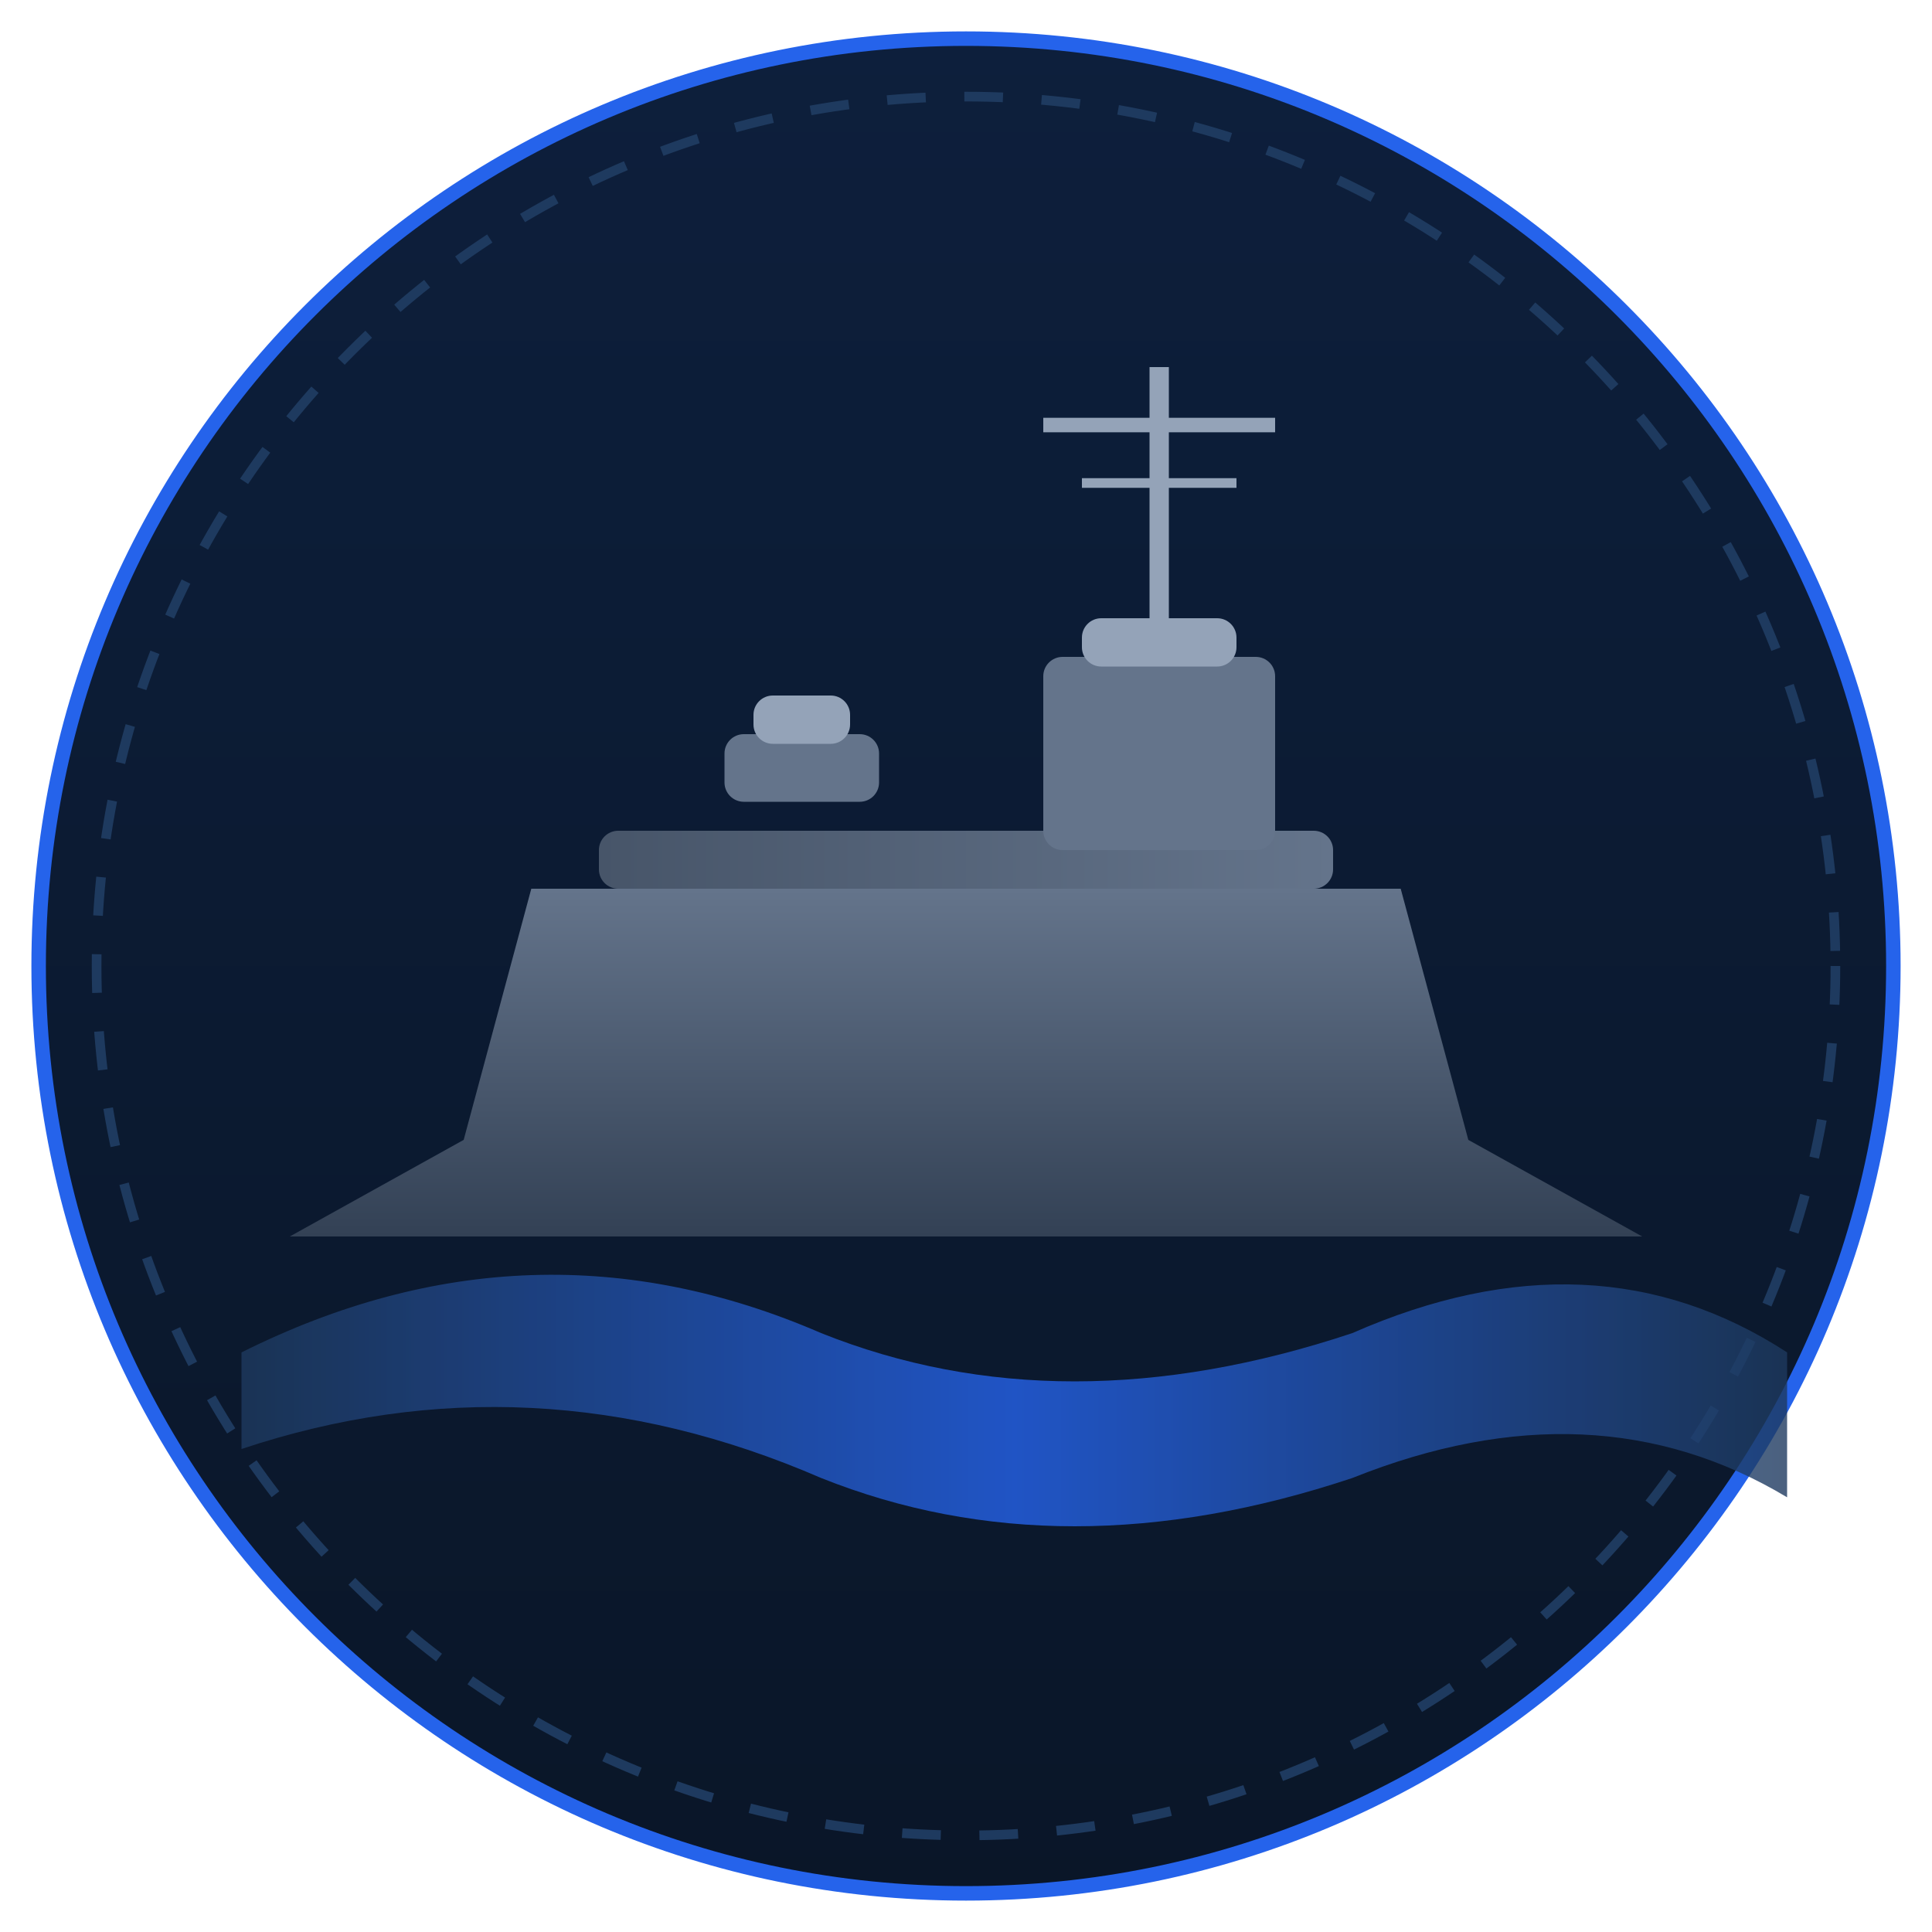
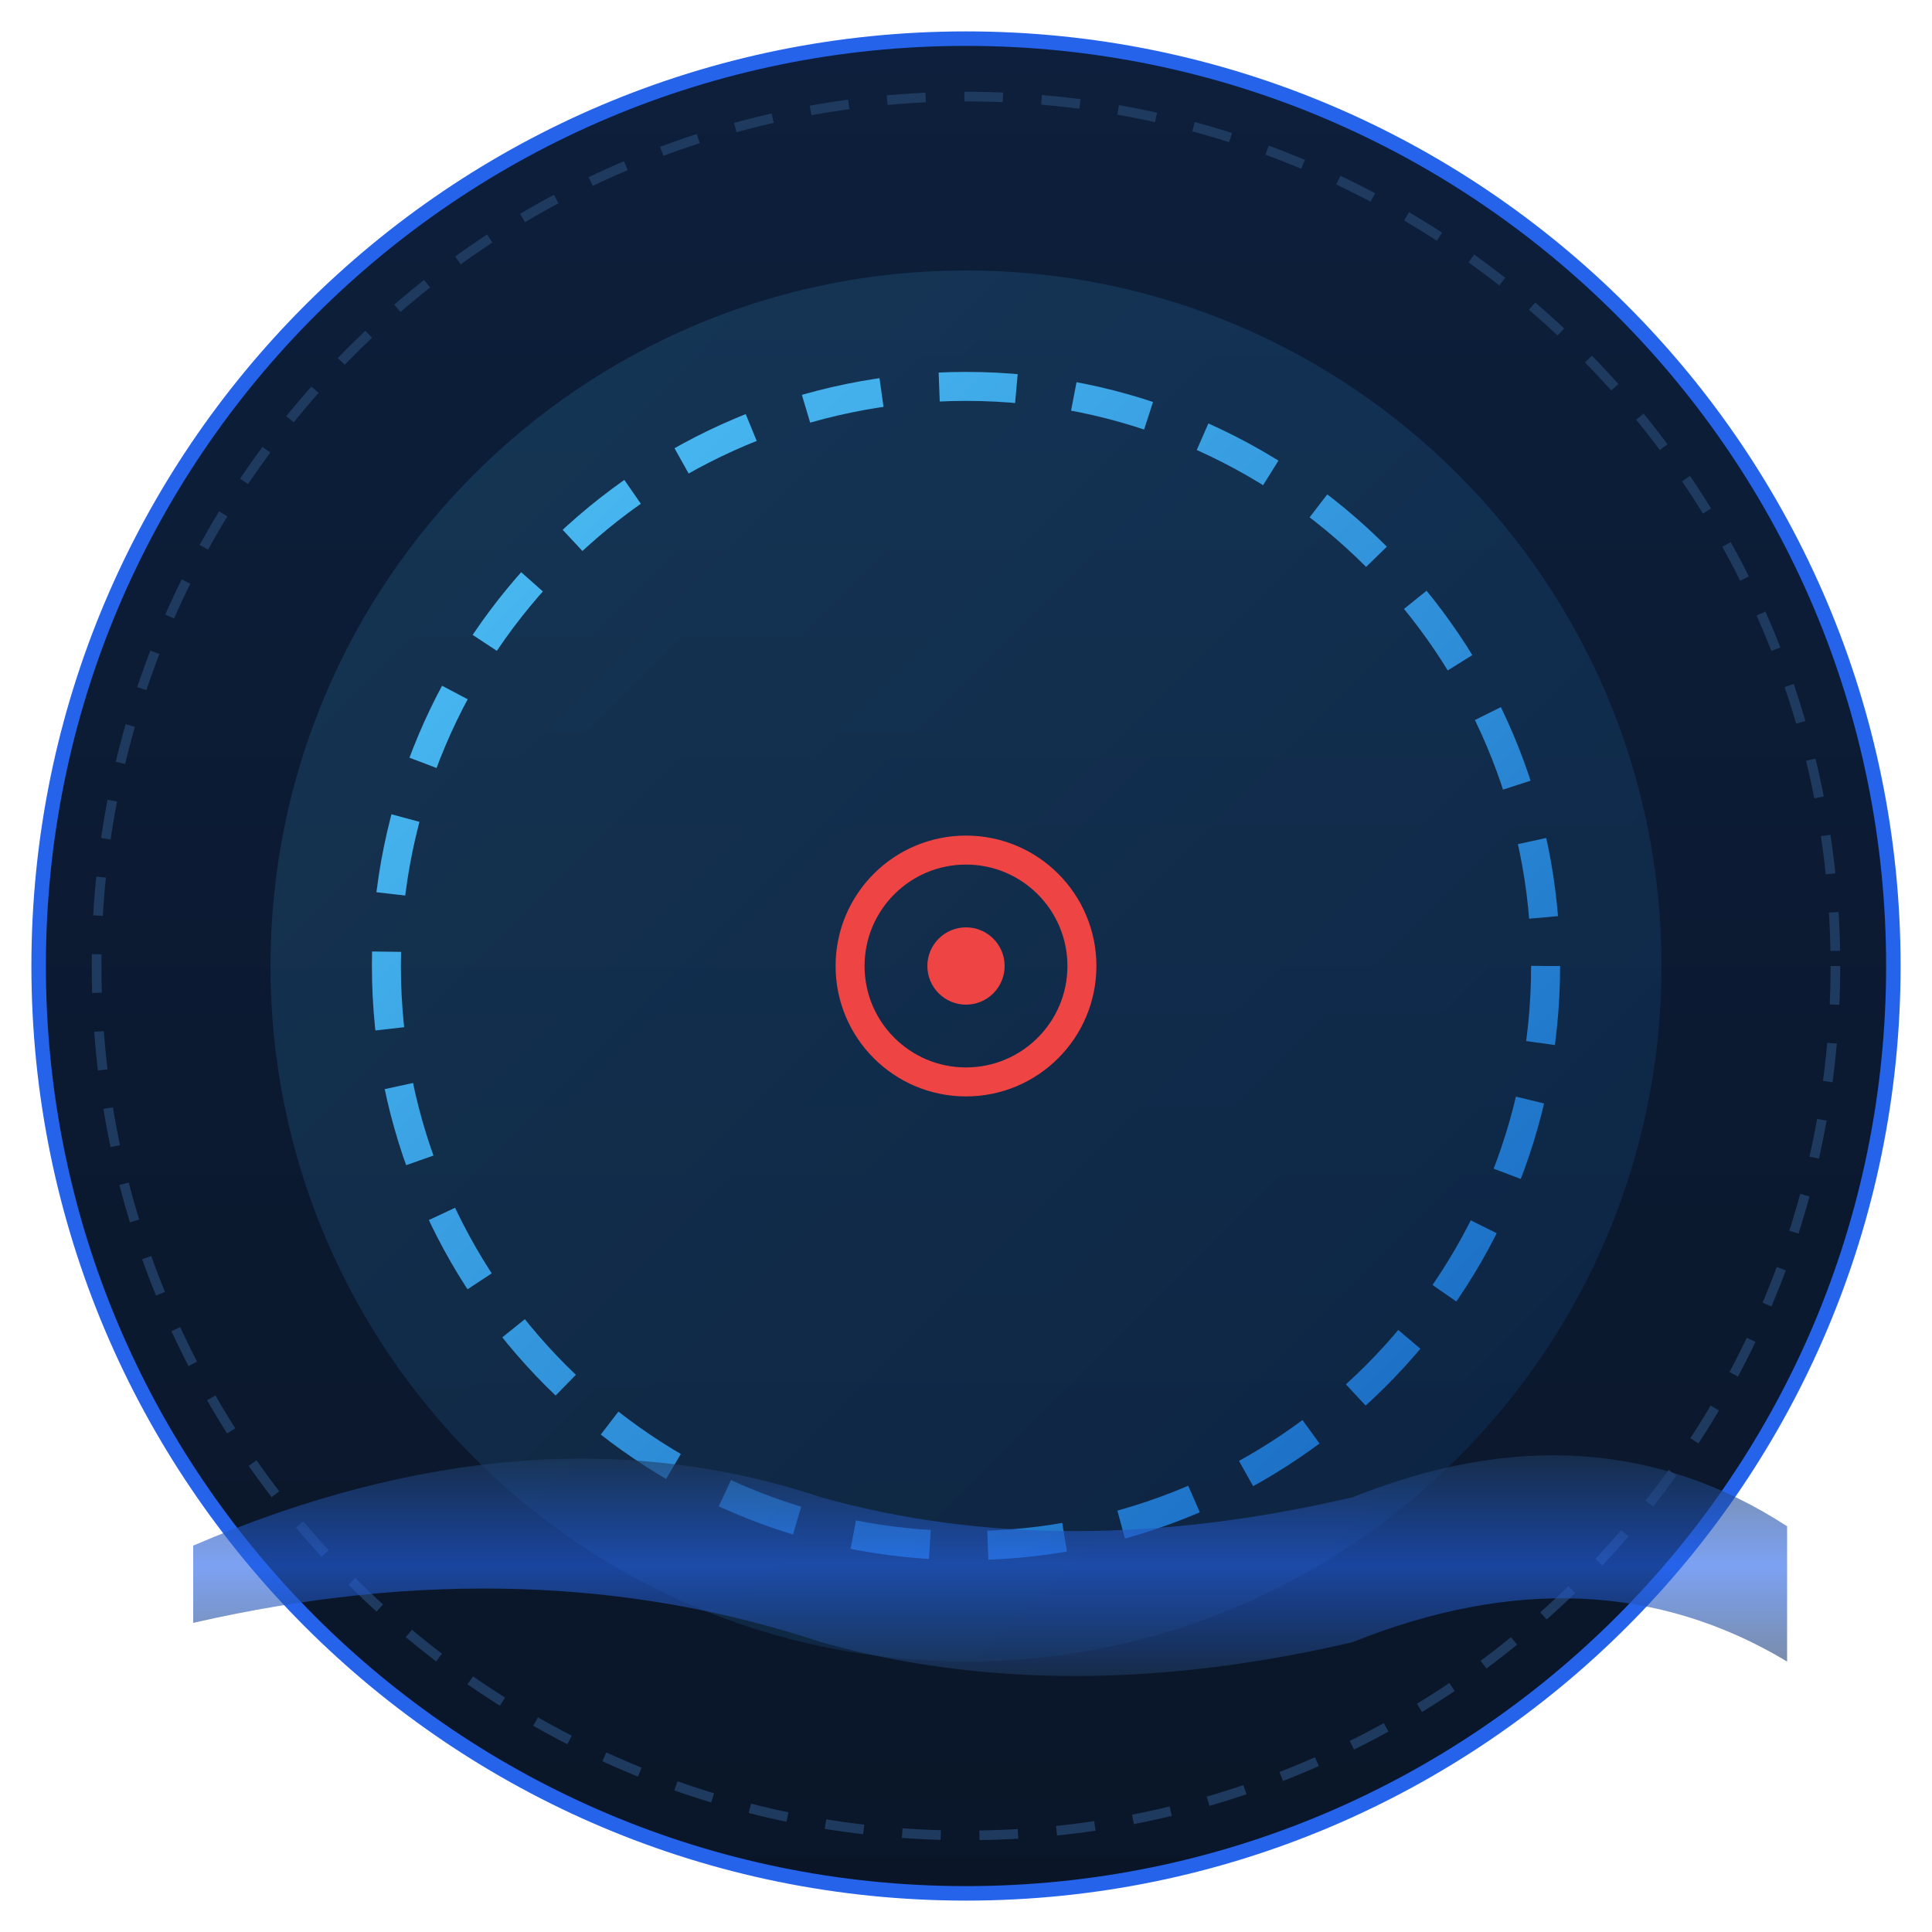
<svg xmlns="http://www.w3.org/2000/svg" width="200" height="200" viewBox="0 0 200 200">
  <defs>
    <linearGradient id="bg" x1="0" y1="0" x2="0" y2="1">
      <stop offset="0%" stop-color="#0d1f3c" />
      <stop offset="100%" stop-color="#0a1628" />
    </linearGradient>
-     <linearGradient id="hull" x1="0" y1="0" x2="0" y2="1">
-       <stop offset="0%" stop-color="#64748b" />
-       <stop offset="100%" stop-color="#334155" />
+     <linearGradient id="t" x1="0" y1="0" x2="1" y2="1">
+       <stop offset="0%" stop-color="#4fc3f7" />
+       <stop offset="100%" stop-color="#1565c0" />
    </linearGradient>
-     <linearGradient id="deck" x1="0" y1="0" x2="1" y2="0">
-       <stop offset="0%" stop-color="#475569" />
-       <stop offset="100%" stop-color="#64748b" />
-     </linearGradient>
-     <linearGradient id="water" x1="0" y1="0" x2="1" y2="0">
+     <linearGradient id="wt" x1="0" y1="0" x2="0" y2="1">
      <stop offset="0%" stop-color="#1e3a5f" />
      <stop offset="50%" stop-color="#2563eb" />
      <stop offset="100%" stop-color="#1e3a5f" />
    </linearGradient>
  </defs>
  <circle cx="100" cy="100" r="96" fill="url(#bg)" stroke="#2563eb" stroke-width="1.5" />
  <circle cx="100" cy="100" r="90" fill="none" stroke="#1e3a5f" stroke-width="1" stroke-dasharray="4 4" />
-   <path d="M25 140 Q55 125 85 138 Q110 148 140 138 Q165 127 185 140 L185 155 Q165 143 140 153 Q110 163 85 153 Q55 140 25 150 Z" fill="url(#water)" opacity="0.8" />
-   <path d="M48 118 L55 92 L145 92 L152 118 L170 128 L30 128 Z" fill="url(#hull)" />
-   <rect x="62" y="86" width="76" height="6" rx="2" fill="url(#deck)" />
-   <rect x="108" y="68" width="24" height="20" rx="2" fill="#64748b" />
-   <rect x="112" y="64" width="16" height="5" rx="2" fill="#94a3b8" />
-   <rect x="75" y="76" width="16" height="7" rx="2" fill="#64748b" />
-   <rect x="78" y="72" width="10" height="5" rx="2" fill="#94a3b8" />
-   <line x1="120" y1="64" x2="120" y2="38" stroke="#94a3b8" stroke-width="2" />
-   <line x1="108" y1="44" x2="132" y2="44" stroke="#94a3b8" stroke-width="1.5" />
-   <line x1="112" y1="50" x2="128" y2="50" stroke="#94a3b8" stroke-width="1" />
+   <circle cx="100" cy="100" r="72" fill="url(#t)" opacity="0.15" />
+   <circle cx="100" cy="100" r="60" fill="none" stroke="url(#t)" stroke-width="3" stroke-dasharray="8 6" />
+   <line x1="100" y1="12" x2="100" y2="188" stroke="url(#t)" stroke-width="2" opacity="0.4" />
+   <line x1="12" y1="100" x2="188" y2="100" stroke="url(#t)" stroke-width="2" opacity="0.4" />
+   <circle cx="100" cy="100" r="12" fill="none" stroke="#ef4444" stroke-width="3" />
+   <circle cx="100" cy="100" r="4" fill="#ef4444" />
+   <path d="M20 160 Q55 145 85 155 Q110 162 140 155 Q165 145 185 158 L185 172 Q165 160 140 170 Q110 177 85 170 Q55 160 20 168 Z" fill="url(#wt)" opacity="0.6" />
</svg>
